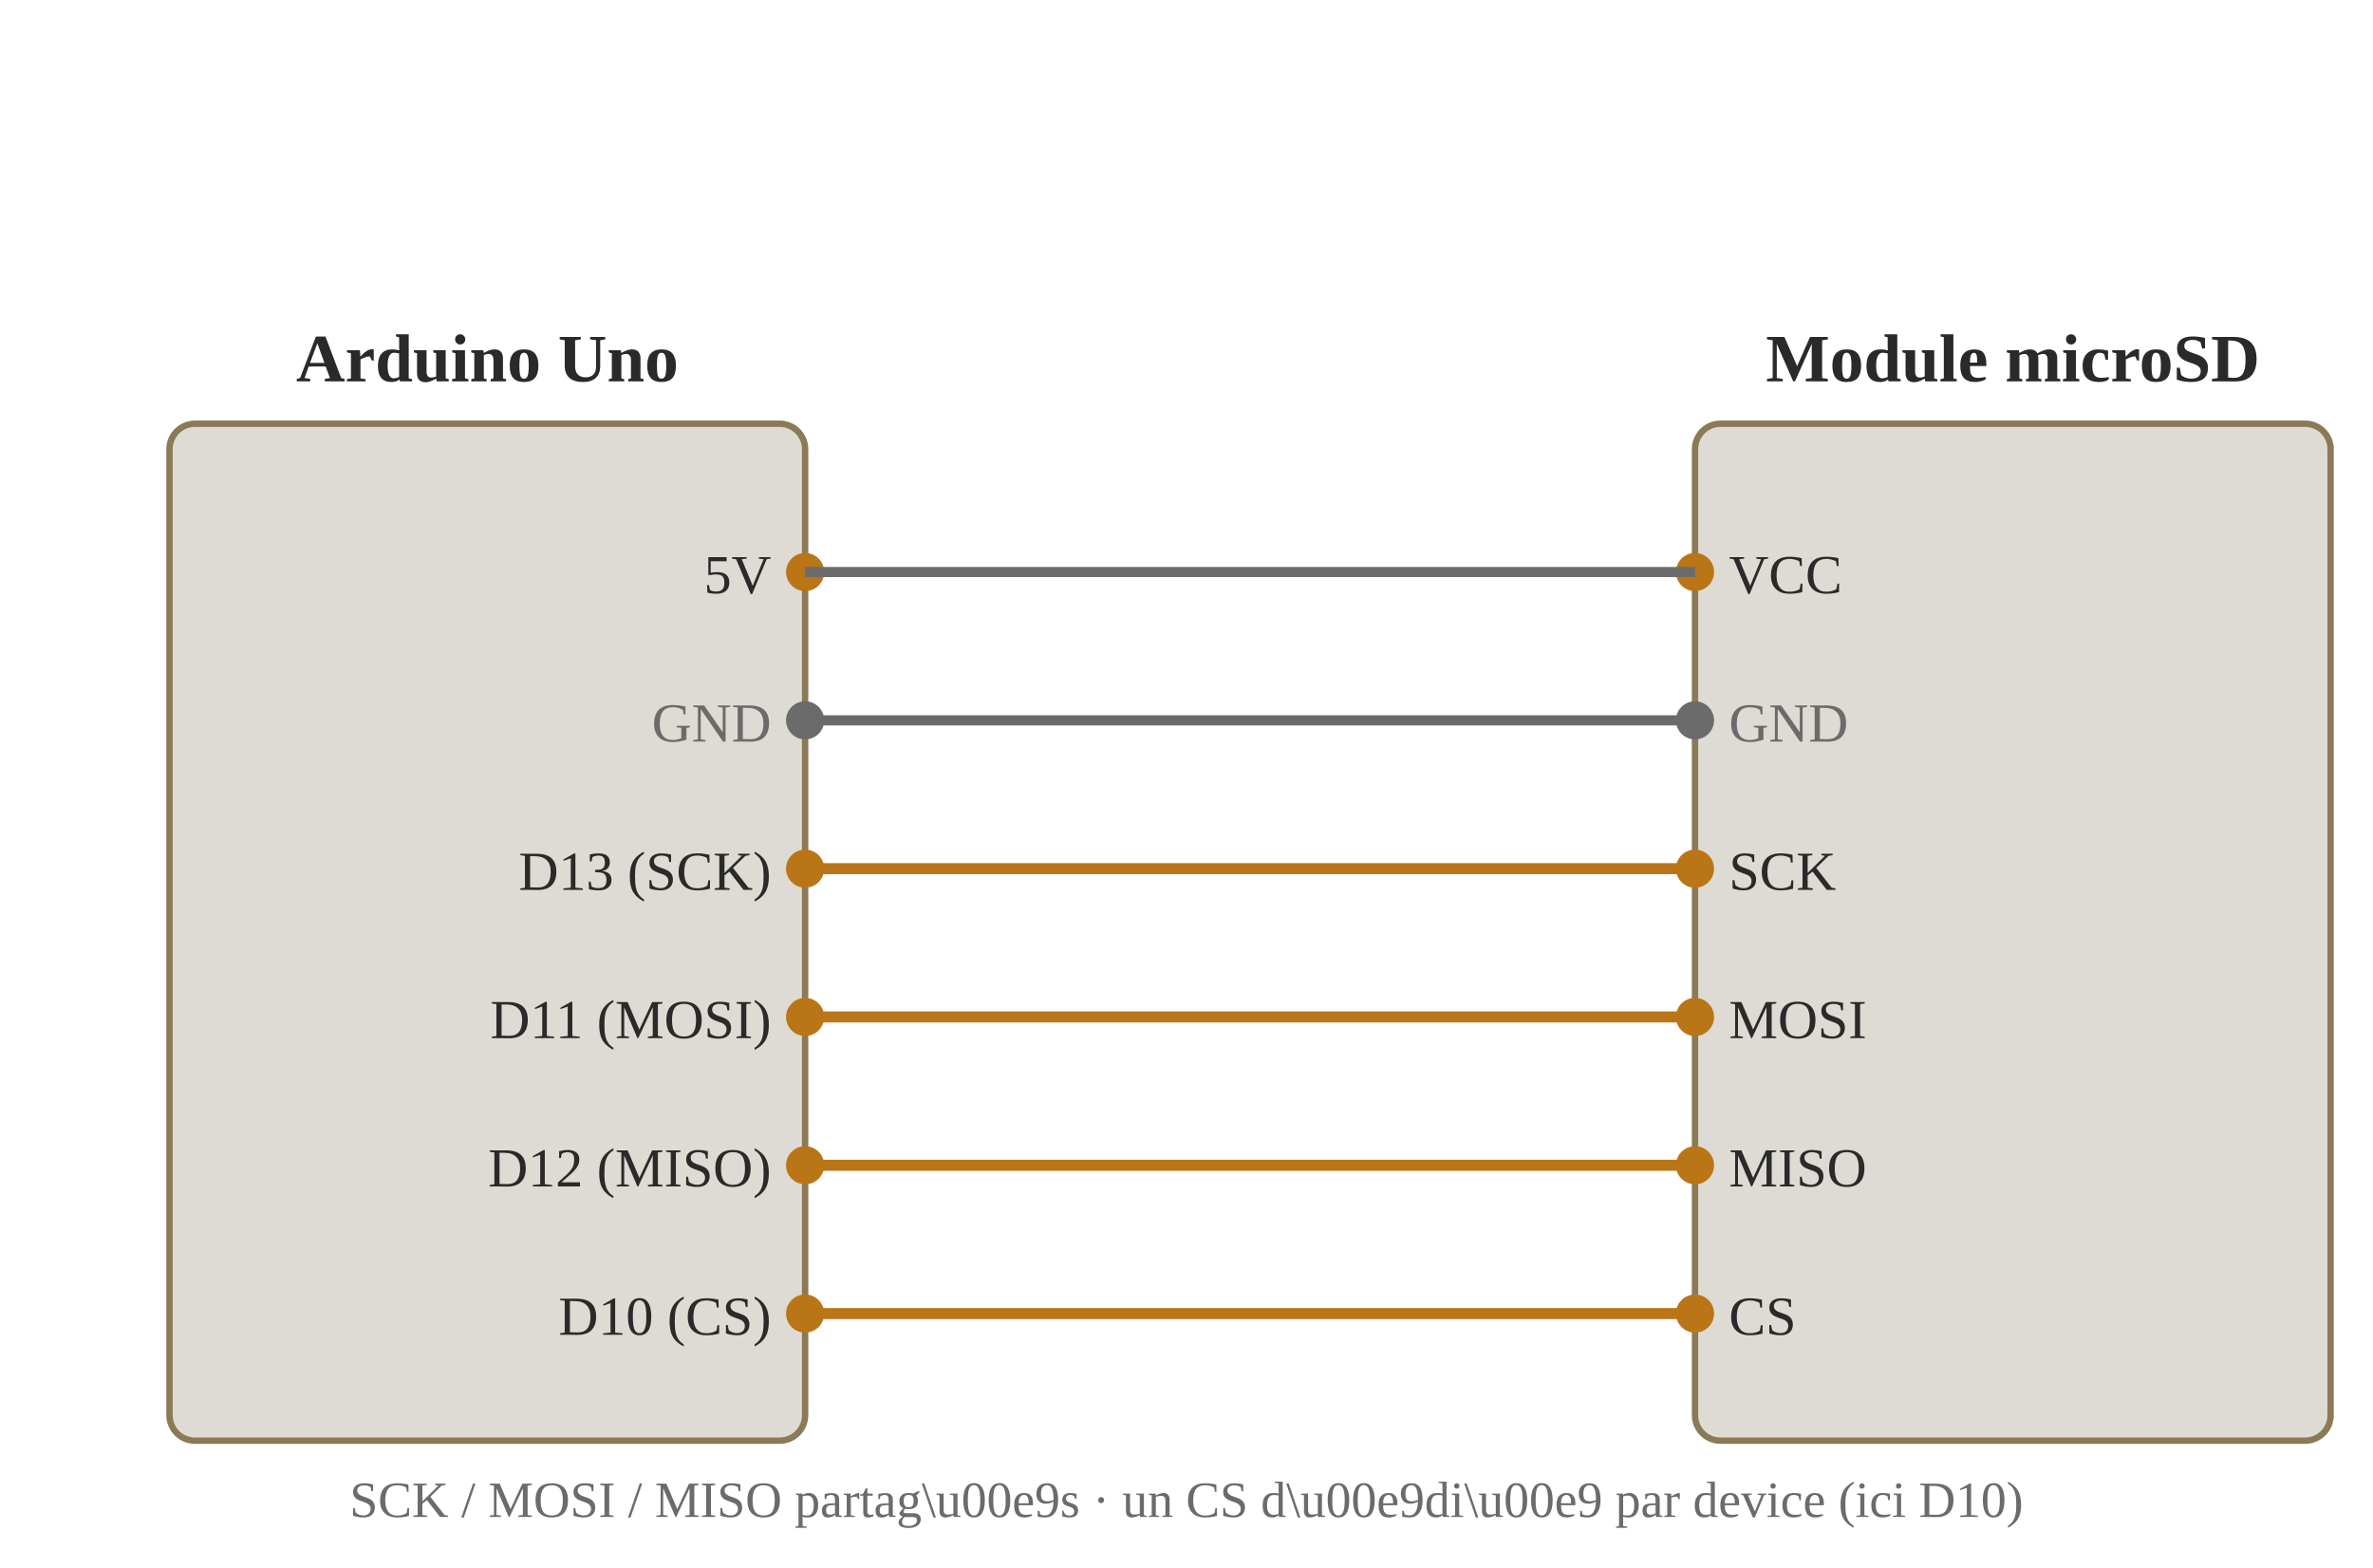
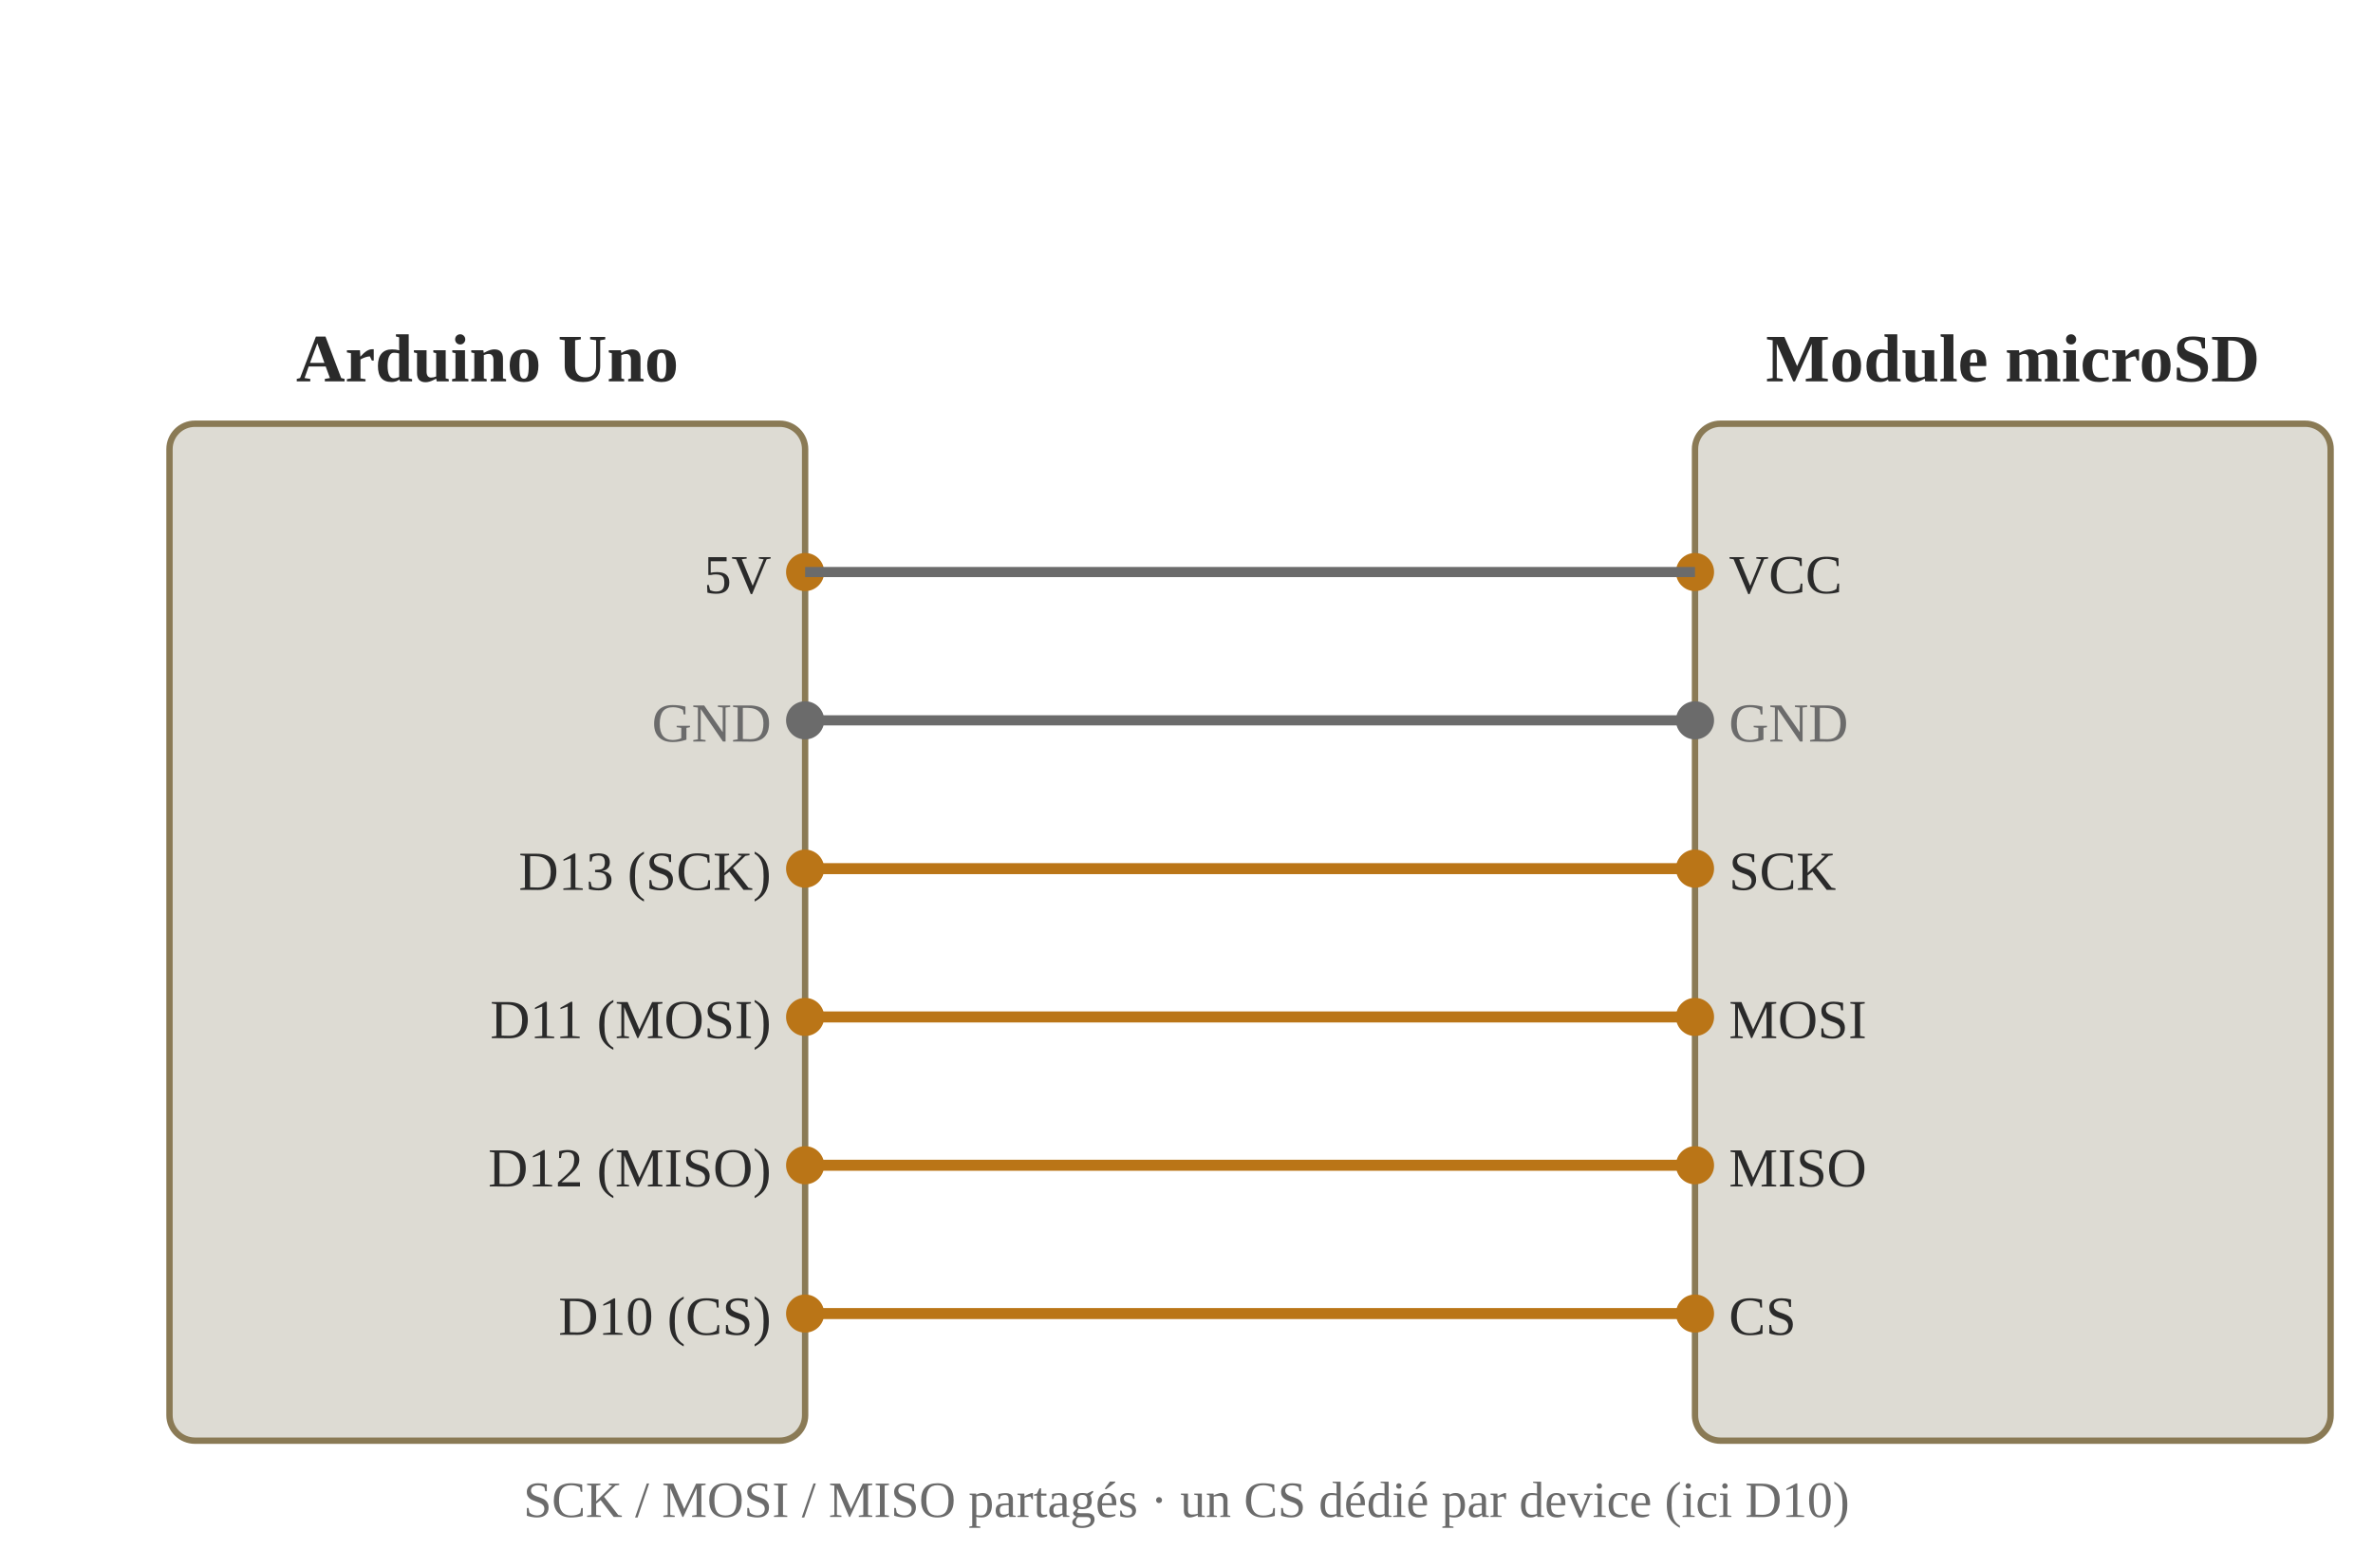
<svg xmlns="http://www.w3.org/2000/svg" viewBox="0 0 560 370" role="img" aria-label="Branchement SPI d'un module microSD : SCK vers D13, MOSI vers D11, MISO vers D12, CS vers D10, plus VCC et GND">
  <defs>
    <style>
      .box  { fill:#DDDBD3; stroke:#8a7a55; stroke-width:1.5; }
      .pw   { fill:none; stroke:#6b6b6b; stroke-width:2.4; }
      .bus  { fill:none; stroke:#BA7517; stroke-width:2.6; }
      .dot  { fill:#BA7517; }
      .gdot { fill:#6b6b6b; }
      .t    { fill:#2a2a2a; }
      .tg   { fill:#6b6b6b; }
      @media (prefers-color-scheme: dark) {
        .box  { fill:#3a3a3a; stroke:#b89a5e; }
        .pw   { stroke:#b0b0b0; }
        .bus  { stroke:#E0A040; }
        .dot  { fill:#E0A040; }
        .gdot { fill:#b0b0b0; }
        .t    { fill:#e8e6df; }
        .tg   { fill:#b0b0b0; }
      }
    </style>
  </defs>
  <rect class="box" x="40" y="100" width="150" height="240" rx="6" />
  <rect class="box" x="400" y="100" width="150" height="240" rx="6" />
  <text class="t" x="115" y="90" text-anchor="middle" font-size="16" font-weight="bold">Arduino Uno</text>
  <text class="t" x="475" y="90" text-anchor="middle" font-size="16" font-weight="bold">Module microSD</text>
  <text class="t" x="182" y="140" text-anchor="end" font-size="13">5V</text>
  <text class="tg" x="182" y="175" text-anchor="end" font-size="13">GND</text>
  <text class="t" x="182" y="210" text-anchor="end" font-size="13">D13 (SCK)</text>
  <text class="t" x="182" y="245" text-anchor="end" font-size="13">D11 (MOSI)</text>
  <text class="t" x="182" y="280" text-anchor="end" font-size="13">D12 (MISO)</text>
  <text class="t" x="182" y="315" text-anchor="end" font-size="13">D10 (CS)</text>
  <circle class="dot" cx="190" cy="135" r="4.5" />
  <circle class="gdot" cx="190" cy="170" r="4.5" />
  <circle class="dot" cx="190" cy="205" r="4.5" />
  <circle class="dot" cx="190" cy="240" r="4.5" />
  <circle class="dot" cx="190" cy="275" r="4.5" />
  <circle class="dot" cx="190" cy="310" r="4.5" />
  <text class="t" x="408" y="140" text-anchor="start" font-size="13">VCC</text>
  <text class="tg" x="408" y="175" text-anchor="start" font-size="13">GND</text>
  <text class="t" x="408" y="210" text-anchor="start" font-size="13">SCK</text>
  <text class="t" x="408" y="245" text-anchor="start" font-size="13">MOSI</text>
  <text class="t" x="408" y="280" text-anchor="start" font-size="13">MISO</text>
  <text class="t" x="408" y="315" text-anchor="start" font-size="13">CS</text>
  <circle class="dot" cx="400" cy="135" r="4.5" />
  <circle class="gdot" cx="400" cy="170" r="4.5" />
  <circle class="dot" cx="400" cy="205" r="4.5" />
  <circle class="dot" cx="400" cy="240" r="4.5" />
  <circle class="dot" cx="400" cy="275" r="4.5" />
  <circle class="dot" cx="400" cy="310" r="4.5" />
  <path class="pw" d="M190,135 L400,135" />
  <path class="pw" d="M190,170 L400,170" />
  <path class="bus" d="M190,205 L400,205" />
  <path class="bus" d="M190,240 L400,240" />
  <path class="bus" d="M190,275 L400,275" />
  <path class="bus" d="M190,310 L400,310" />
-   <text class="tg" x="280" y="358" text-anchor="middle" font-size="12">SCK / MOSI / MISO partag\u00e9s · un CS d\u00e9di\u00e9 par device (ici D10)</text>
+   <text class="tg" x="280" y="358" text-anchor="middle" font-size="12">SCK / MOSI / MISO partagés · un CS dédié par device (ici D10)</text>
</svg>
